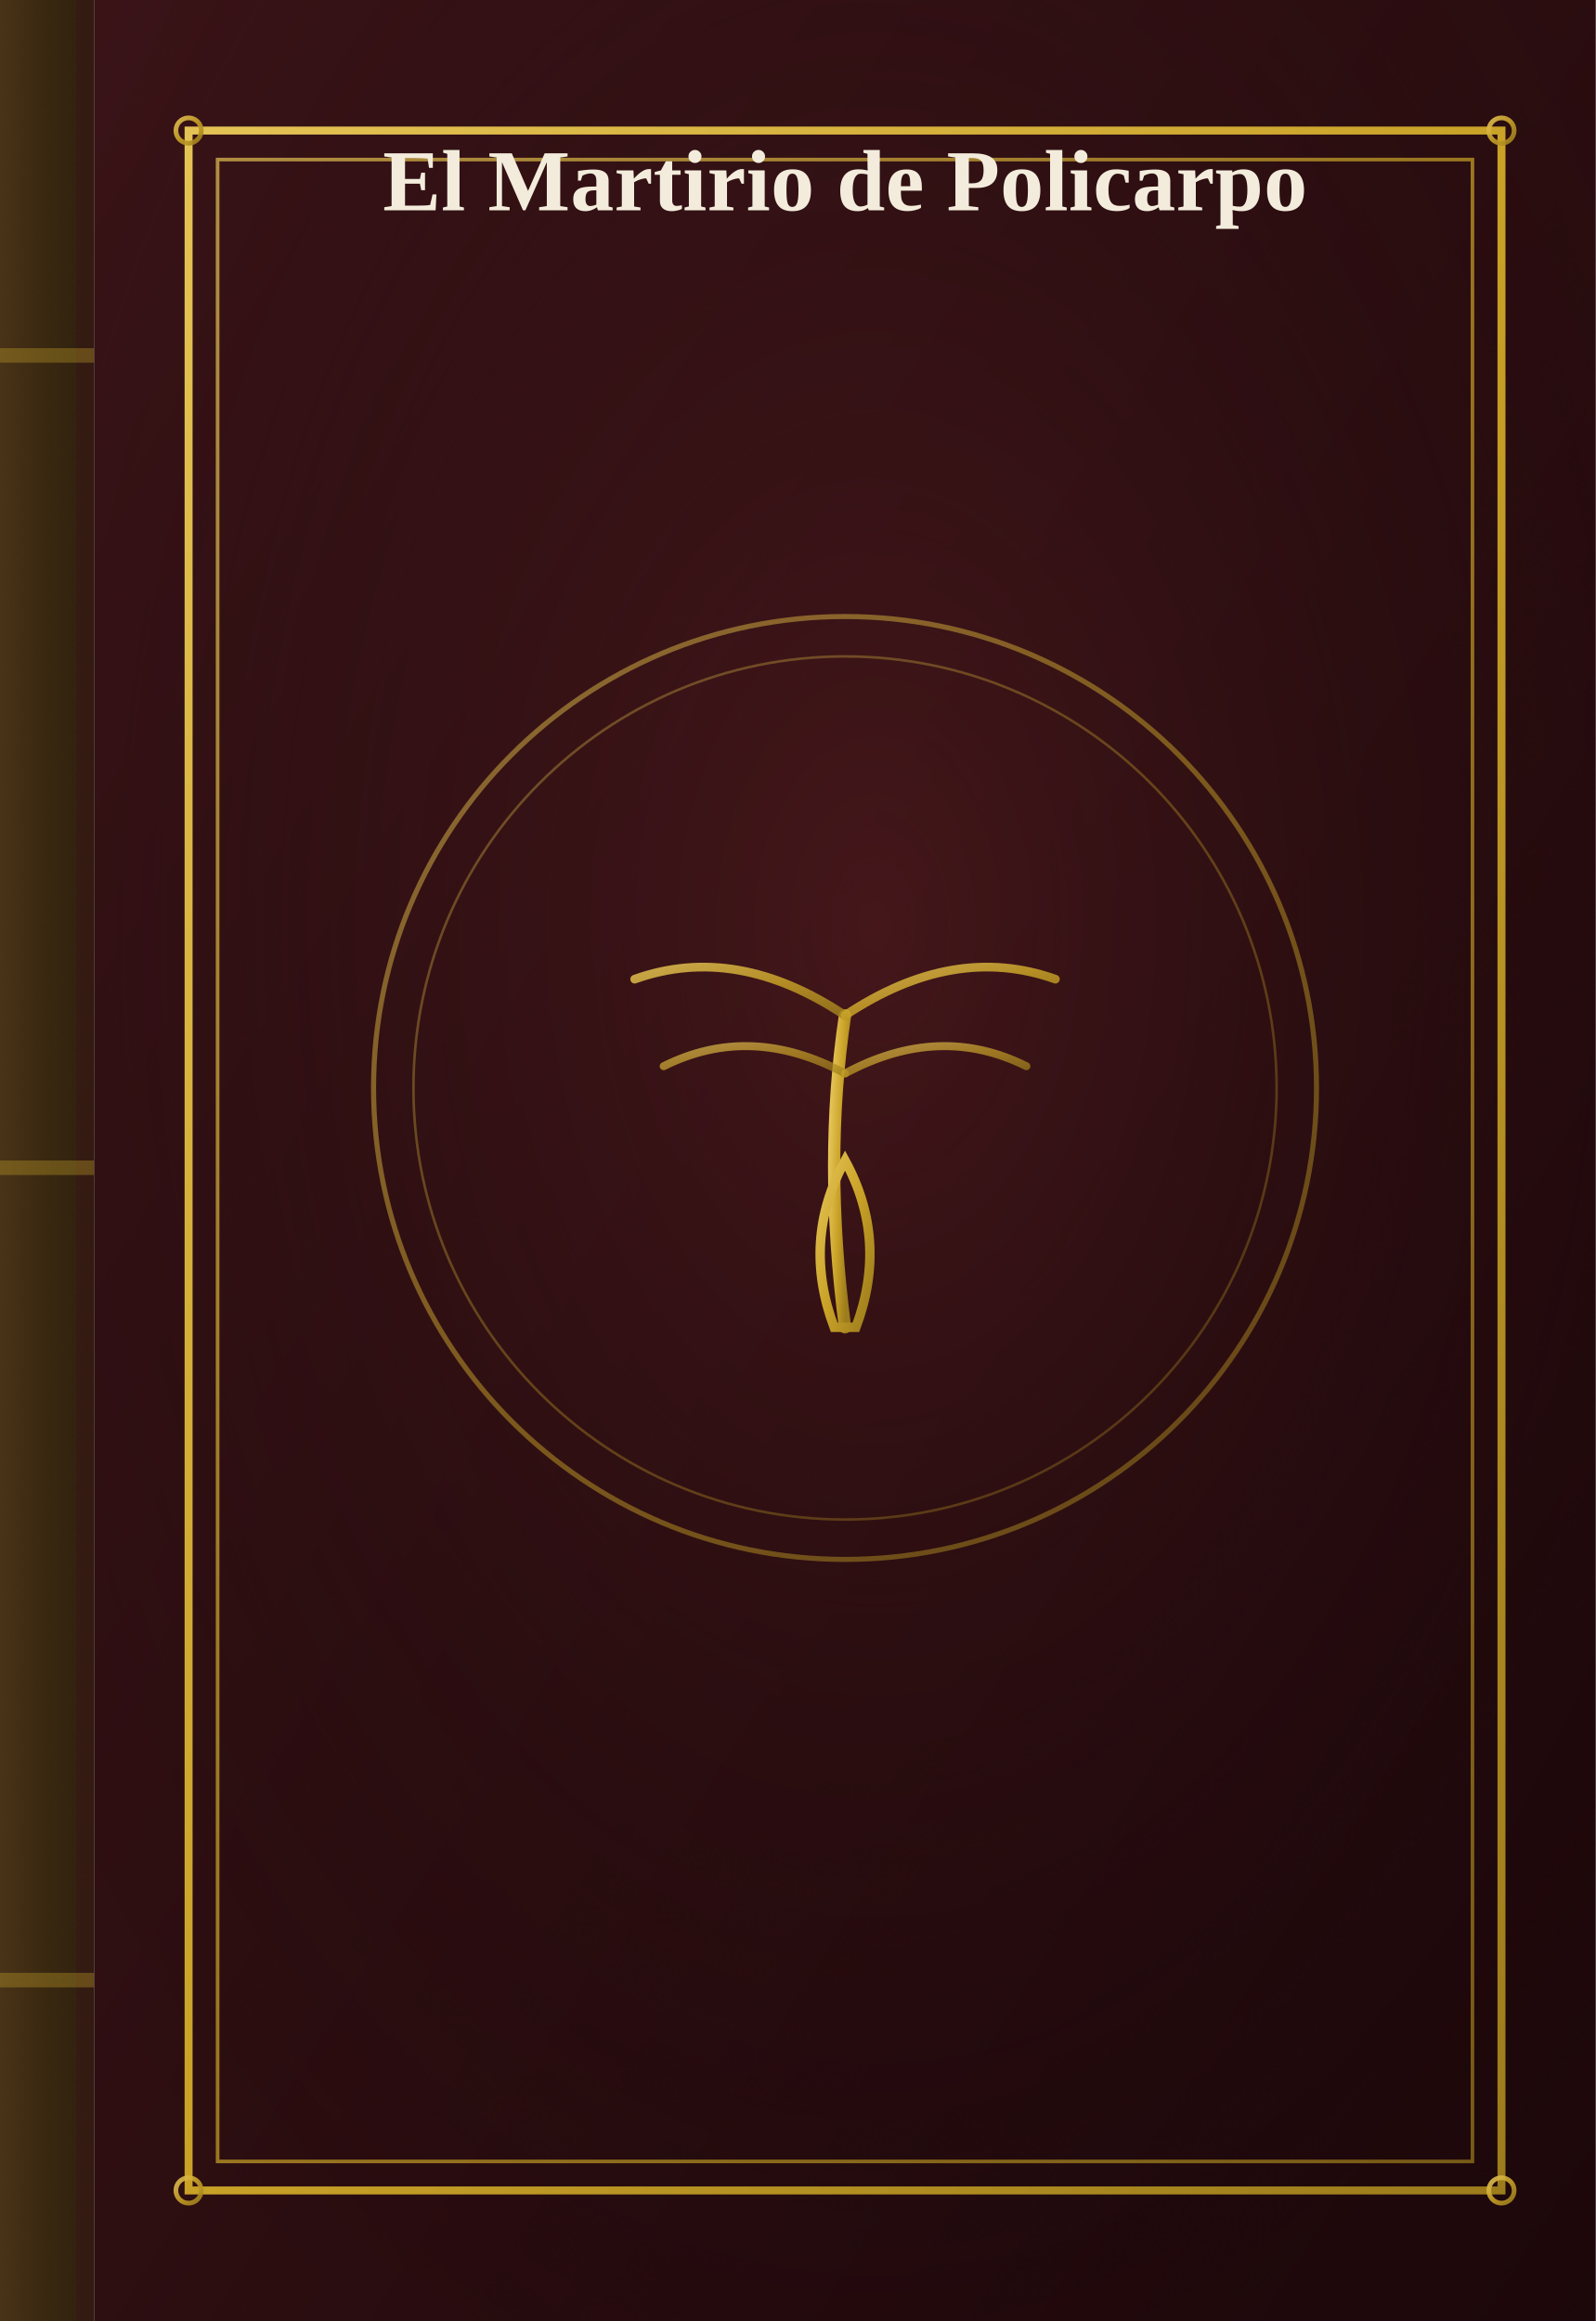
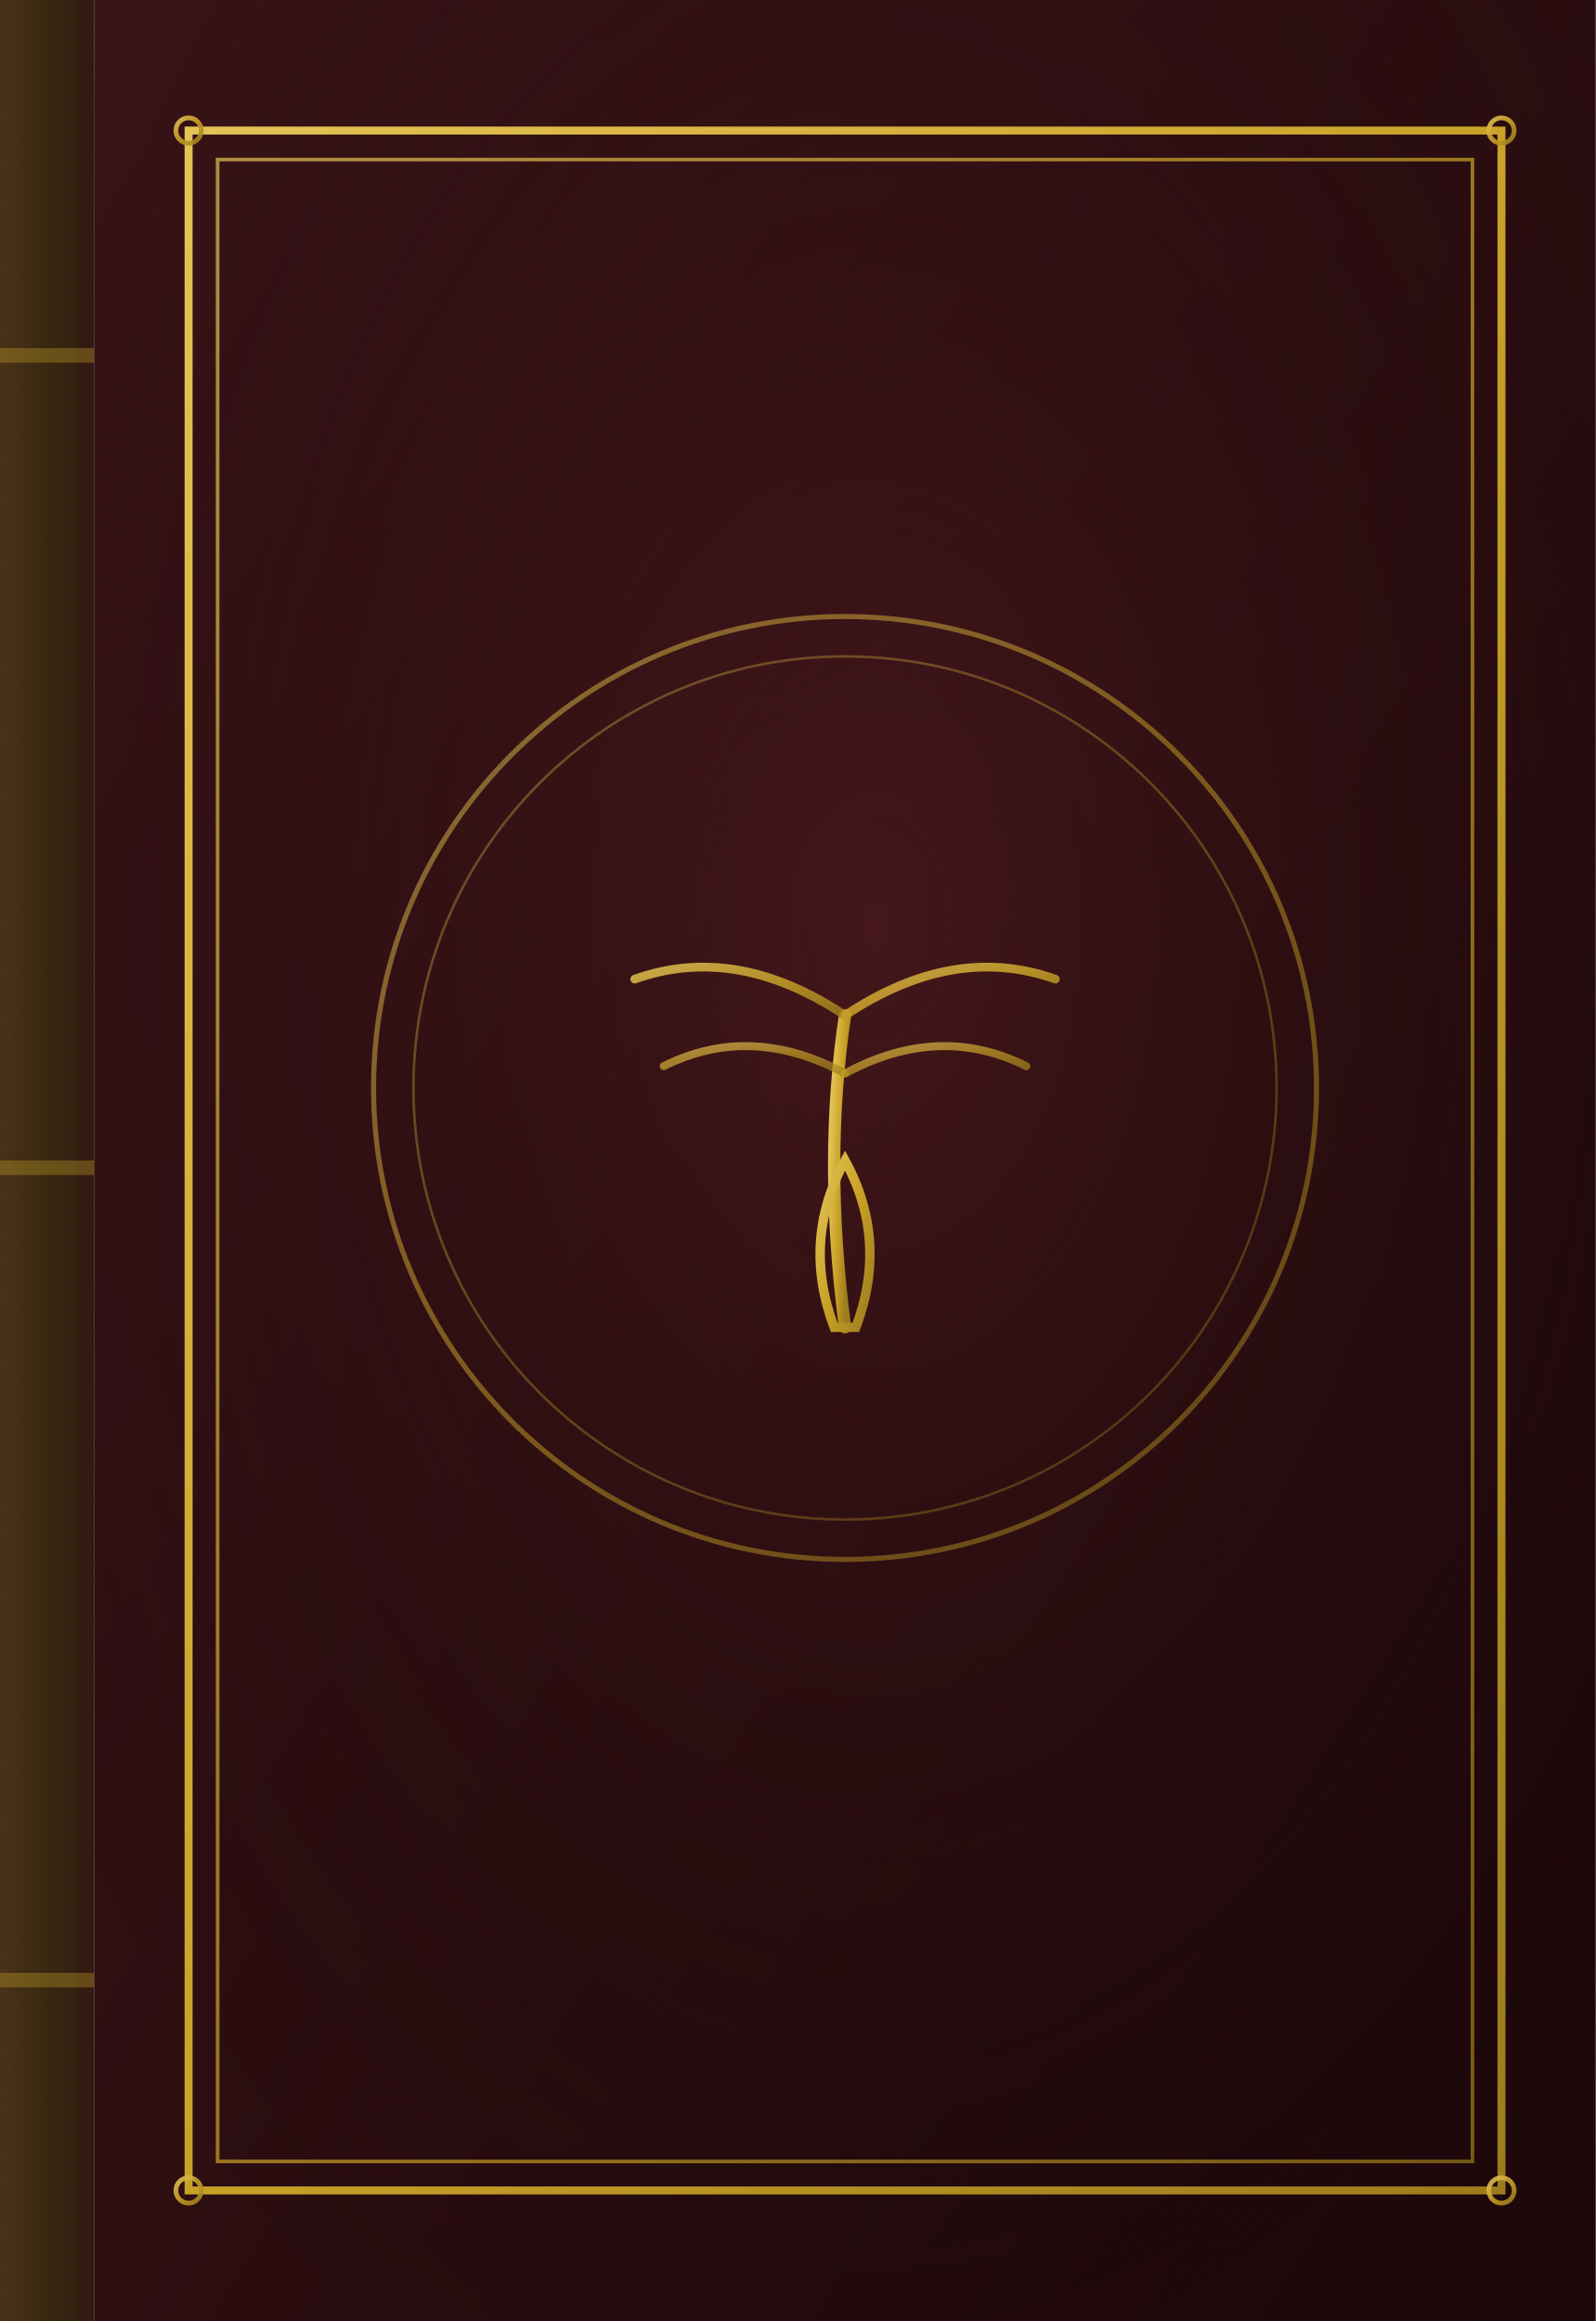
<svg xmlns="http://www.w3.org/2000/svg" width="440" height="640" viewBox="0 0 440 640">
  <defs>
    <linearGradient id="coverGrad" x1="0%" y1="0%" x2="100%" y2="100%">
      <stop offset="0%" stop-color="#3D1418" />
      <stop offset="55%" stop-color="#2C0D10" />
      <stop offset="100%" stop-color="#1C070A" />
    </linearGradient>
    <radialGradient id="vignette" cx="52%" cy="40%" r="70%">
      <stop offset="0%" stop-color="#5C2024" stop-opacity="0.5" />
      <stop offset="100%" stop-color="#000000" stop-opacity="0" />
    </radialGradient>
    <linearGradient id="spineGrad" x1="0%" y1="0%" x2="100%" y2="0%">
      <stop offset="0%" stop-color="#4A3418" />
      <stop offset="50%" stop-color="#3A2810" />
      <stop offset="100%" stop-color="#2E2110" />
    </linearGradient>
    <linearGradient id="goldLine" x1="0%" y1="0%" x2="100%" y2="100%">
      <stop offset="0%" stop-color="#E4C355" />
      <stop offset="50%" stop-color="#C9A227" />
      <stop offset="100%" stop-color="#9C7C1C" />
    </linearGradient>
    <filter id="softGrain">
      <feTurbulence type="fractalNoise" baseFrequency="0.9" numOctaves="2" result="noise" />
      <feColorMatrix in="noise" type="matrix" values="0 0 0 0 0  0 0 0 0 0  0 0 0 0 0  0 0 0 0.03 0" />
    </filter>
  </defs>
  <rect x="0" y="0" width="26" height="640" fill="url(#spineGrad)" />
  <rect x="21" y="0" width="5" height="640" fill="#3A1414" opacity="0.5" />
  <rect x="0" y="96" width="26" height="4" fill="#C9A227" opacity="0.35" />
  <rect x="0" y="320" width="26" height="4" fill="#C9A227" opacity="0.35" />
  <rect x="0" y="544" width="26" height="4" fill="#C9A227" opacity="0.35" />
  <rect x="26" y="0" width="414" height="640" fill="url(#coverGrad)" />
  <rect x="26" y="0" width="414" height="640" fill="url(#vignette)" />
  <rect x="26" y="0" width="414" height="640" filter="url(#softGrain)" />
  <rect x="52" y="36" width="362" height="568" fill="none" stroke="url(#goldLine)" stroke-width="2.2" />
  <rect x="60" y="44" width="346" height="552" fill="none" stroke="url(#goldLine)" stroke-width="1" opacity="0.7" />
  <g stroke="url(#goldLine)" stroke-width="1.3" fill="none" opacity="0.9">
    <circle cx="52" cy="36" r="3.5" />
    <circle cx="414" cy="36" r="3.5" />
    <circle cx="52" cy="604" r="3.5" />
    <circle cx="414" cy="604" r="3.5" />
  </g>
-   <text x="233" y="58" text-anchor="middle" fill="#F3ECDC" font-family="Georgia, 'Times New Roman', serif" font-size="24" font-weight="700" letter-spacing="0.1">
-     <tspan x="233" dy="0">El Martirio de Policarpo</tspan>
-   </text>
-   <line x1="70" y1="76" x2="396" y2="76" stroke="url(#goldLine)" stroke-width="0.8" opacity="0.45" />
  <g transform="translate(233,300)">
    <circle r="130" fill="none" stroke="url(#goldLine)" stroke-width="1.4" opacity="0.5" />
    <circle r="119" fill="none" stroke="url(#goldLine)" stroke-width="0.7" opacity="0.35" />
    <g stroke="url(#goldLine)" fill="none" stroke-linecap="round">
      <path d="M 0,66 Q -6,20 0,-20" stroke-width="3.4" />
      <path d="M 0,-20 Q -30,-40 -58,-30" stroke-width="2.4" opacity="0.85" />
      <path d="M 0,-4 Q -26,-18 -50,-6" stroke-width="2.2" opacity="0.7" />
      <path d="M 0,-20 Q 30,-40 58,-30" stroke-width="2.4" opacity="0.85" />
      <path d="M 0,-4 Q 26,-18 50,-6" stroke-width="2.2" opacity="0.7" />
    </g>
    <g stroke="url(#goldLine)" fill="none" stroke-linecap="round">
      <path d="M -3,66 Q -12,42 0,20 Q 12,42 3,66 Z" stroke-width="2.6" />
    </g>
  </g>
  <line x1="120" y1="500" x2="346" y2="500" stroke="url(#goldLine)" stroke-width="1" opacity="0.4" />
</svg>
